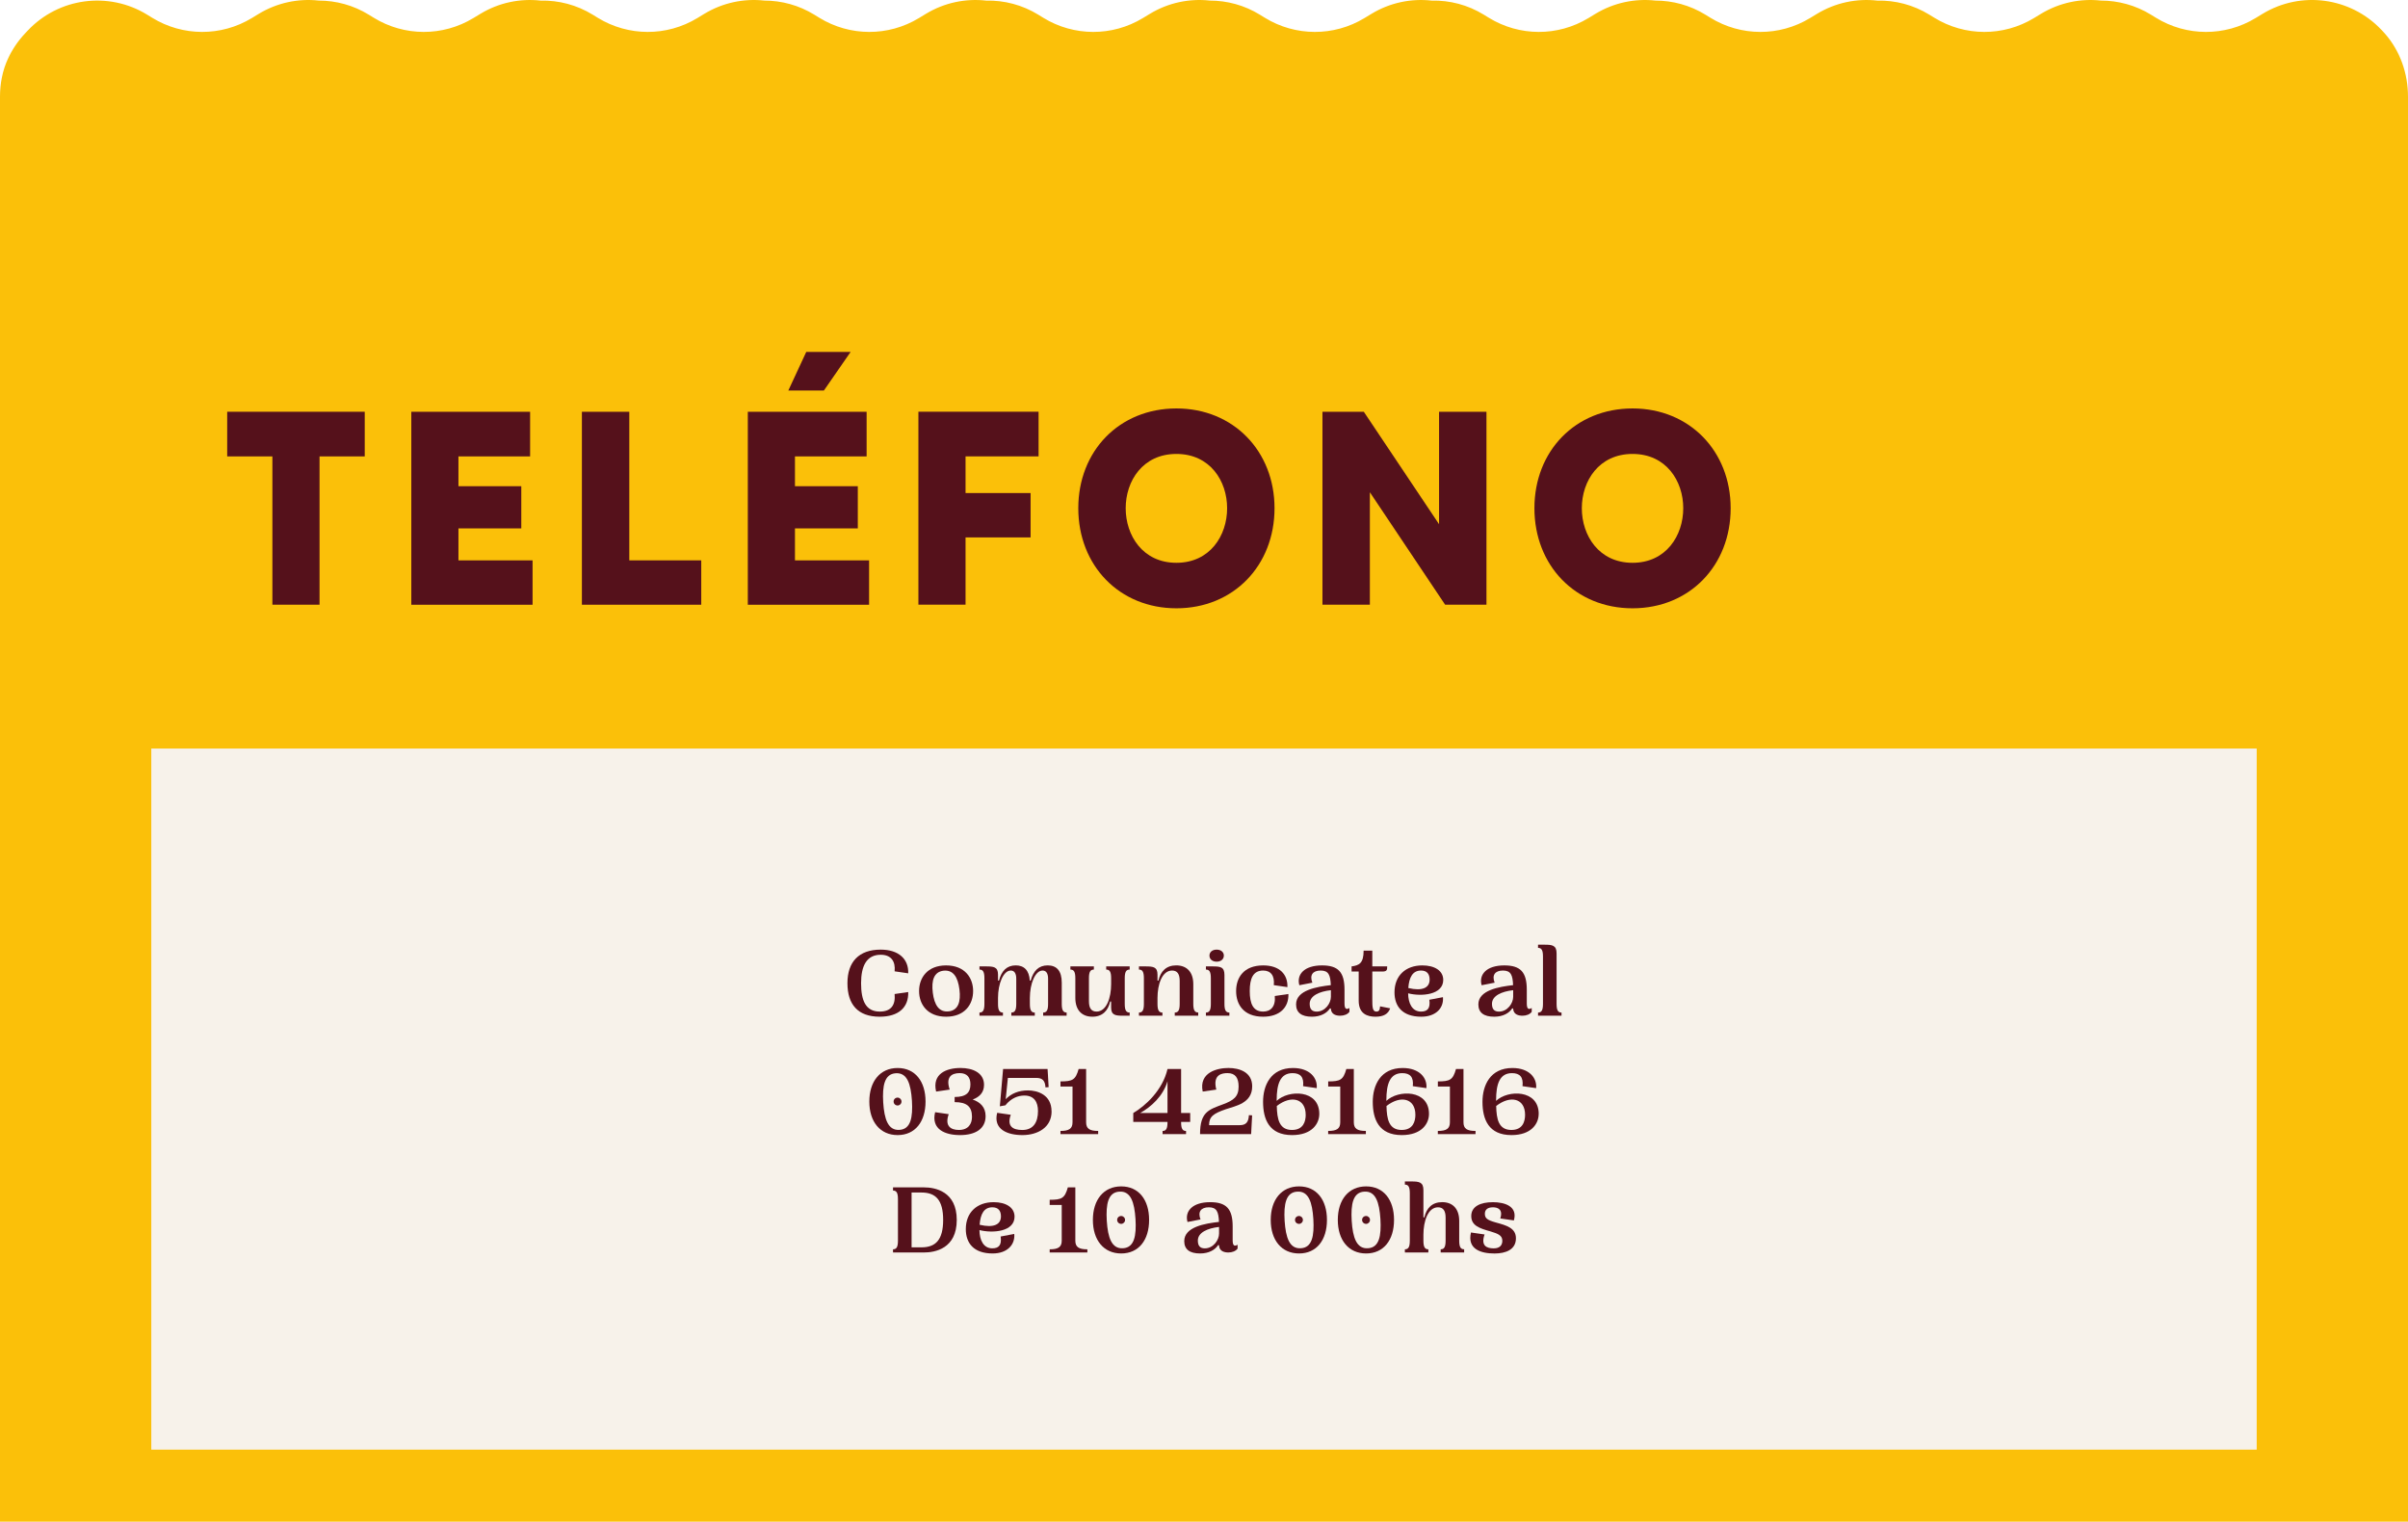
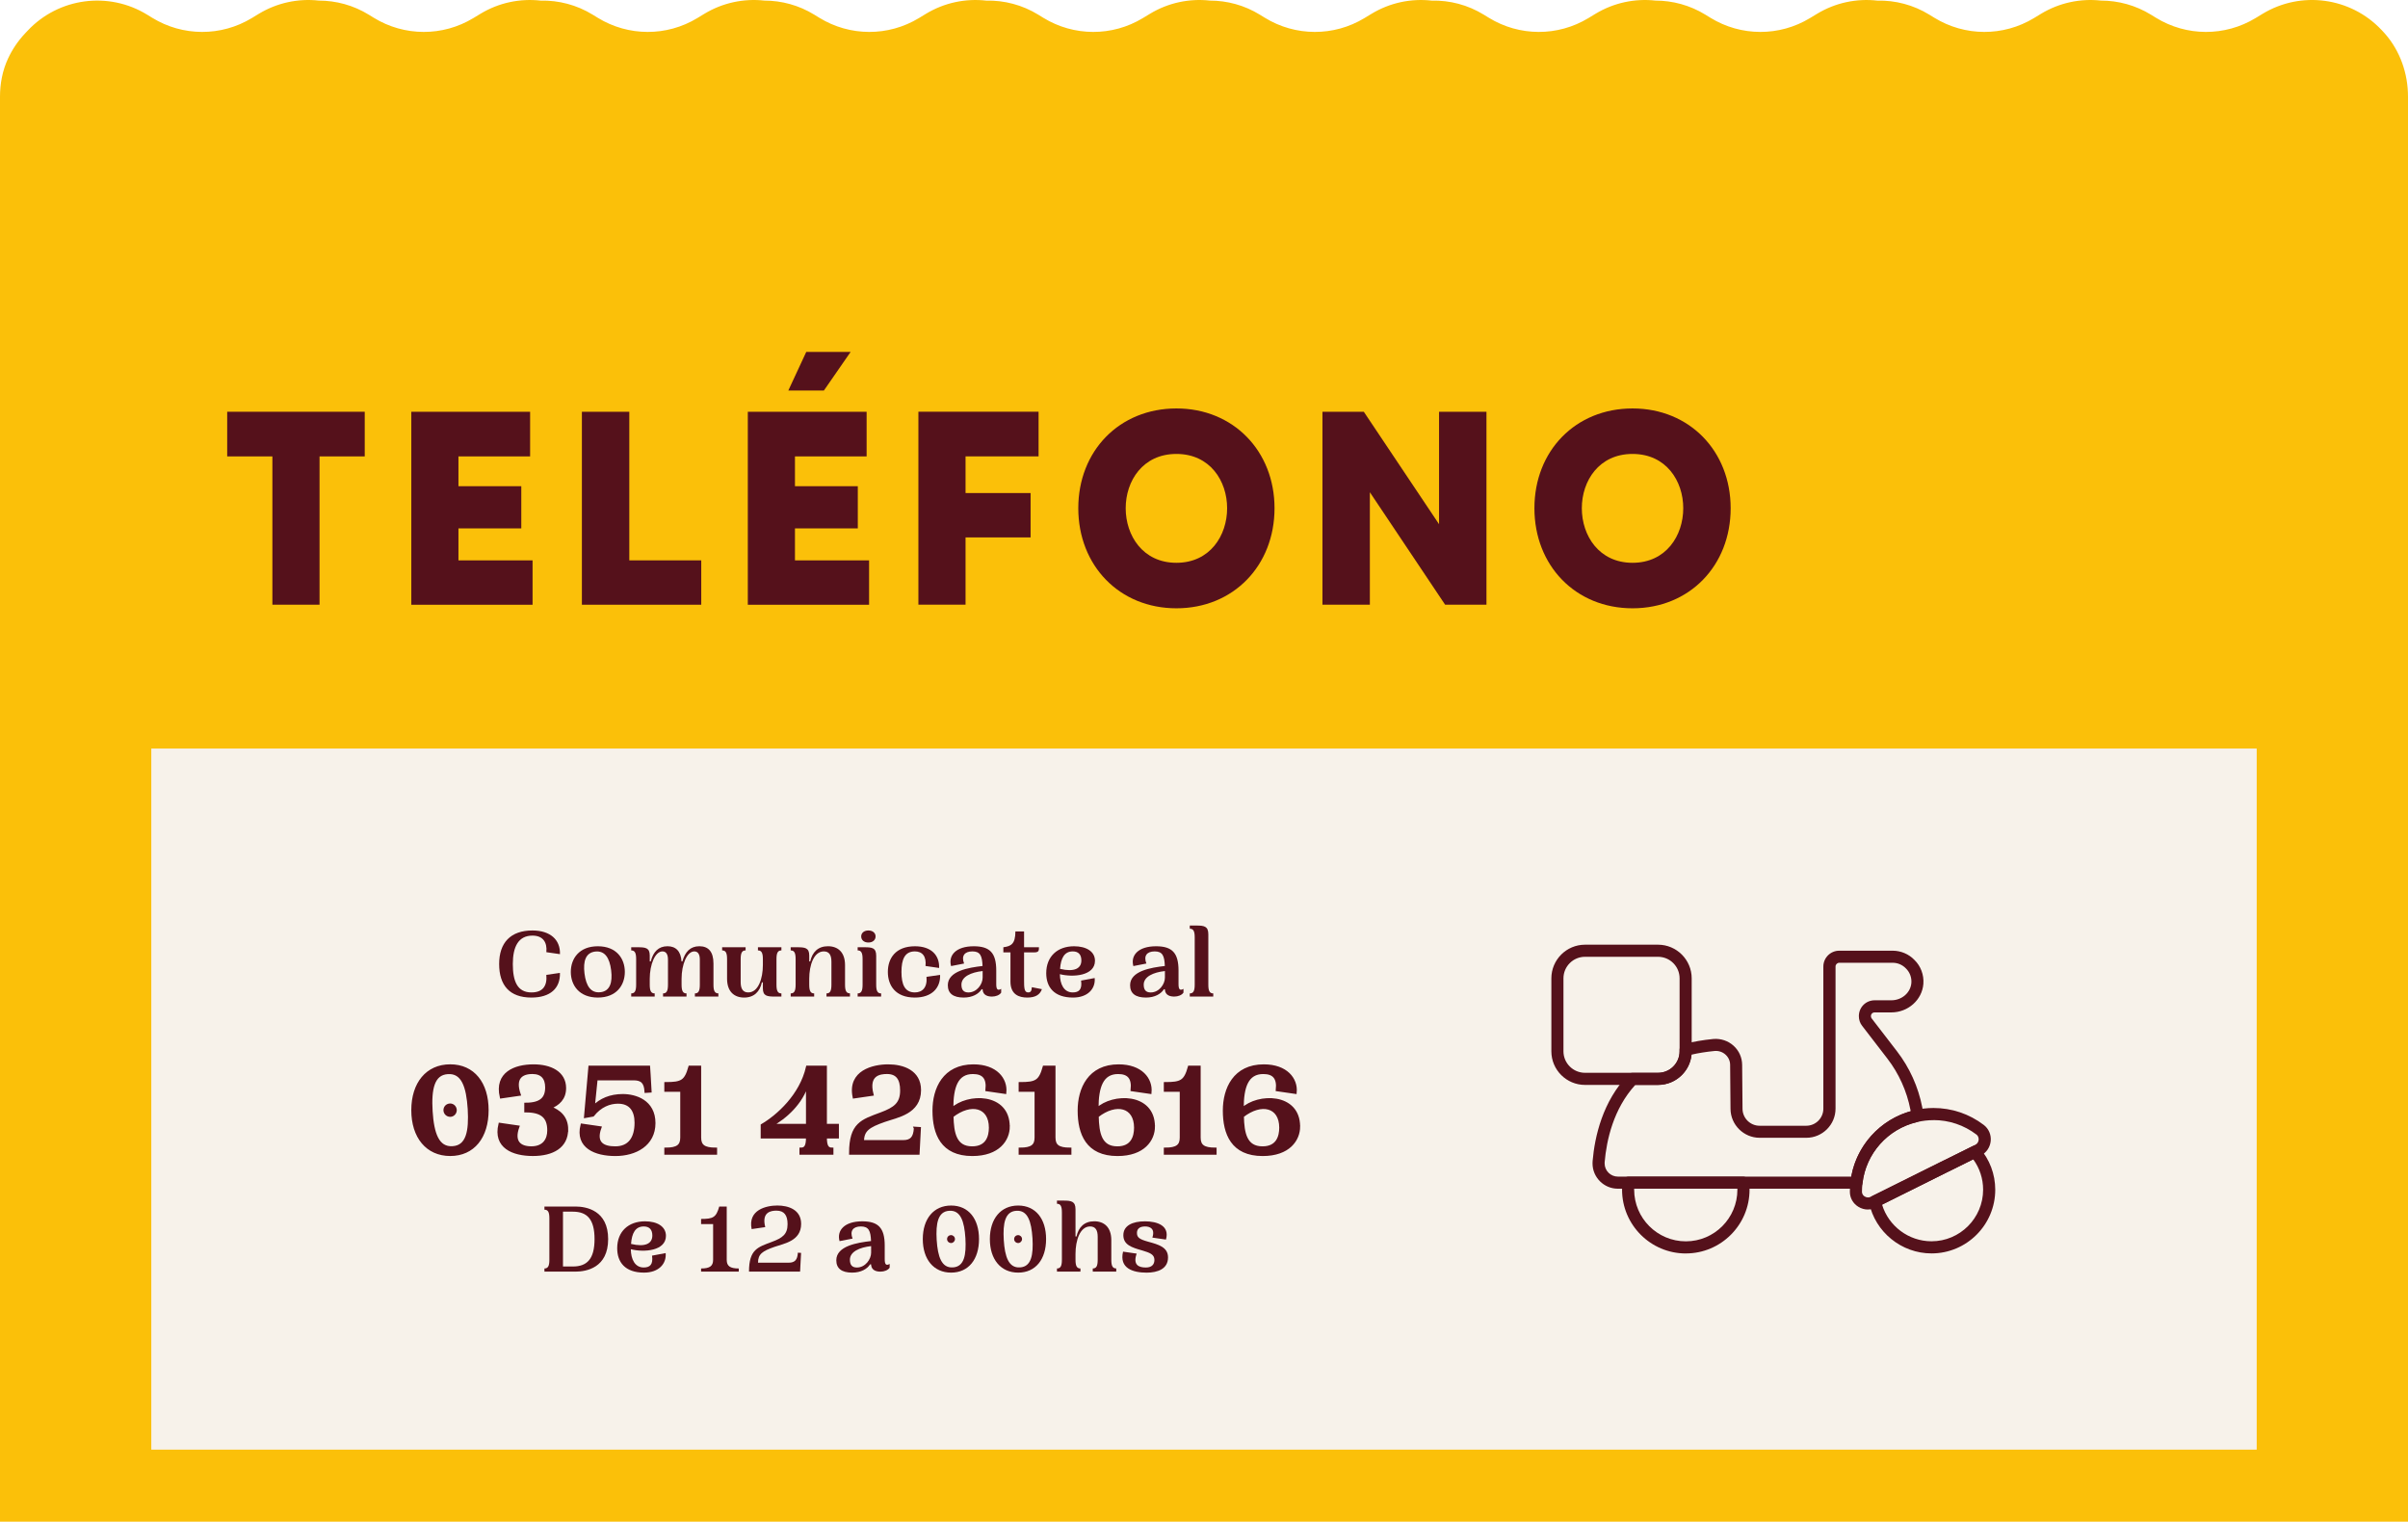
<svg xmlns="http://www.w3.org/2000/svg" id="Capa_2" data-name="Capa 2" viewBox="0 0 830 524.44">
  <defs>
    <style>
      .cls-1 {
+         stroke: #55111b;
+         stroke-miterlimit: 10;
+       }
+ 
+       .cls-1, .cls-2 {
+         fill: #55111b;
+       }
+ 
+       .cls-3 {
        fill: #fbc009;
      }

-       .cls-2 {
+       .cls-4 {
        fill: #f7f2ea;
-       }
- 
-       .cls-3 {
-         fill: #55111b;
      }
    </style>
  </defs>
  <g id="Capa_1-2" data-name="Capa 1">
    <g>
-       <path class="cls-1" d="M830,33.29c0-7.95-2.71-15.74-7.96-21.71-.27-.31-.55-.62-.84-.92l-.39-.41c-10.65-11.22-27.71-13.51-40.95-5.48l-2.4,1.46c-10.56,6.4-23.81,6.36-34.32-.1l-1.71-1.05c-5.35-3.29-11.33-4.88-17.27-4.88-7.02-.77-14.29,.7-20.68,4.57l-2.4,1.46c-10.56,6.4-23.8,6.36-34.32-.1l-1.71-1.05c-5.56-3.42-11.81-5.01-17.98-4.87-7.05-.79-14.36,.67-20.78,4.56l-2.41,1.46c-10.55,6.4-23.8,6.36-34.31-.1l-1.71-1.05c-5.35-3.29-11.34-4.88-17.28-4.88-7.01-.77-14.28,.7-20.67,4.57l-2.4,1.46c-10.56,6.4-23.81,6.36-34.32-.1l-1.71-1.05c-5.56-3.42-11.81-5.01-17.99-4.87-7.04-.79-14.36,.67-20.77,4.56l-2.41,1.46c-10.55,6.4-23.8,6.36-34.32-.1l-1.71-1.05c-5.34-3.29-11.33-4.88-17.27-4.88-7.01-.77-14.29,.7-20.67,4.57l-2.41,1.46c-10.55,6.4-23.8,6.36-34.32-.1l-1.7-1.05c-5.57-3.42-11.82-5.01-17.99-4.87-7.05-.79-14.36,.67-20.78,4.56l-2.4,1.46c-10.56,6.4-23.81,6.36-34.32-.1l-1.71-1.05c-5.35-3.29-11.33-4.88-17.27-4.88-7.02-.77-14.29,.7-20.68,4.57l-2.4,1.46c-10.55,6.4-23.8,6.36-34.32-.1l-1.71-1.05C198.77,1.66,192.52,.07,186.35,.21c-7.05-.79-14.36,.67-20.78,4.56l-2.41,1.46c-10.55,6.4-23.8,6.36-34.31-.1l-1.71-1.05C121.79,1.79,115.8,.2,109.87,.2c-7.02-.77-14.29,.7-20.68,4.57l-2.4,1.46c-10.56,6.4-23.81,6.36-34.32-.1l-1.71-1.05C37.45-3.11,20.2-.8,9.51,10.59l-.93,.99c-2.44,2.61-4.37,5.51-5.8,8.58C.86,24.27,0,28.79,0,33.32v491.12H830V33.29Z" />
-       <rect class="cls-2" x="52.15" y="257.99" width="725.7" height="241.63" />
+       <path class="cls-3" d="M830,33.29c0-7.95-2.71-15.74-7.96-21.71-.27-.31-.55-.62-.84-.92l-.39-.41c-10.65-11.22-27.71-13.51-40.95-5.48l-2.4,1.46c-10.56,6.4-23.81,6.36-34.32-.1l-1.71-1.05c-5.35-3.29-11.33-4.88-17.27-4.88-7.02-.77-14.29,.7-20.68,4.57l-2.4,1.46c-10.56,6.4-23.8,6.36-34.32-.1l-1.71-1.05c-5.56-3.42-11.81-5.01-17.98-4.87-7.05-.79-14.36,.67-20.78,4.56l-2.41,1.46c-10.55,6.4-23.8,6.36-34.31-.1l-1.71-1.05c-5.35-3.29-11.34-4.88-17.28-4.88-7.01-.77-14.28,.7-20.67,4.57l-2.4,1.46c-10.56,6.4-23.81,6.36-34.32-.1l-1.71-1.05c-5.56-3.42-11.81-5.01-17.99-4.87-7.04-.79-14.36,.67-20.77,4.56l-2.41,1.46c-10.55,6.4-23.8,6.36-34.32-.1l-1.71-1.05c-5.34-3.29-11.33-4.88-17.27-4.88-7.01-.77-14.29,.7-20.67,4.57l-2.41,1.46c-10.55,6.4-23.8,6.36-34.32-.1l-1.7-1.05c-5.57-3.42-11.82-5.01-17.99-4.87-7.05-.79-14.36,.67-20.78,4.56l-2.4,1.46c-10.56,6.4-23.81,6.36-34.32-.1l-1.71-1.05c-5.35-3.29-11.33-4.88-17.27-4.88-7.02-.77-14.29,.7-20.68,4.57l-2.4,1.46c-10.55,6.4-23.8,6.36-34.32-.1l-1.71-1.05C198.77,1.66,192.52,.07,186.35,.21c-7.05-.79-14.36,.67-20.78,4.56l-2.41,1.46c-10.55,6.4-23.8,6.36-34.31-.1l-1.71-1.05C121.79,1.79,115.8,.2,109.87,.2c-7.02-.77-14.29,.7-20.68,4.57l-2.4,1.46c-10.56,6.4-23.81,6.36-34.32-.1l-1.71-1.05C37.45-3.11,20.2-.8,9.51,10.59l-.93,.99c-2.44,2.61-4.37,5.51-5.8,8.58C.86,24.27,0,28.79,0,33.32v491.12H830V33.29Z" />
+       <rect class="cls-4" x="52.15" y="257.99" width="725.7" height="241.63" />
      <g>
-         <path class="cls-3" d="M125.72,157.3h-15.58v51.11h-16.25v-51.11h-15.58v-15.39h47.41v15.39Z" />
-         <path class="cls-3" d="M183.57,193.12v15.3h-41.8v-66.5h40.95v15.39h-24.7v10.26h21.66v14.54h-21.66v11.02h25.56Z" />
-         <path class="cls-3" d="M241.71,193.12v15.3h-41.14v-66.5h16.34v51.21h24.8Z" />
-         <path class="cls-3" d="M299.56,193.12v15.3h-41.8v-66.5h40.95v15.39h-24.7v10.26h21.66v14.54h-21.66v11.02h25.56Zm-6.37-71.82l-9.21,13.3h-12.26l6.18-13.3h15.29Z" />
-         <path class="cls-3" d="M332.81,157.3v12.63h22.42v15.29h-22.42v23.18h-16.25v-66.5h41.42v15.39h-25.17Z" />
-         <path class="cls-3" d="M439.31,175.16c0,19.76-14.16,34.49-33.82,34.49s-33.82-14.73-33.82-34.49,14.16-34.39,33.82-34.39,33.82,14.73,33.82,34.39Zm-16.34,0c0-9.4-5.89-18.71-17.48-18.71s-17.48,9.31-17.48,18.71,5.89,18.81,17.48,18.81,17.48-9.4,17.48-18.81Z" />
-         <path class="cls-3" d="M512.36,141.91v66.5h-14.25l-25.94-38.76v38.76h-16.34v-66.5h14.25l25.94,38.76v-38.76h16.34Z" />
-         <path class="cls-3" d="M596.53,175.16c0,19.76-14.16,34.49-33.82,34.49s-33.82-14.73-33.82-34.49,14.16-34.39,33.82-34.39,33.82,14.73,33.82,34.39Zm-16.34,0c0-9.4-5.89-18.71-17.48-18.71s-17.48,9.31-17.48,18.71,5.89,18.81,17.48,18.81,17.48-9.4,17.48-18.81Z" />
+         <path class="cls-2" d="M125.72,157.3h-15.58v51.11h-16.25v-51.11h-15.58v-15.39h47.41v15.39Z" />
+         <path class="cls-2" d="M183.57,193.12v15.3h-41.8v-66.5h40.95v15.39h-24.7v10.26h21.66v14.54h-21.66v11.02h25.56Z" />
+         <path class="cls-2" d="M241.71,193.12v15.3h-41.14v-66.5h16.34v51.21h24.8Z" />
+         <path class="cls-2" d="M299.56,193.12v15.3h-41.8v-66.5h40.95v15.39h-24.7v10.26h21.66v14.54h-21.66v11.02h25.56Zm-6.37-71.82l-9.21,13.3h-12.26l6.18-13.3h15.29Z" />
+         <path class="cls-2" d="M332.81,157.3v12.63h22.42v15.29h-22.42v23.18h-16.25v-66.5h41.42v15.39h-25.17Z" />
+         <path class="cls-2" d="M439.31,175.16c0,19.76-14.16,34.49-33.82,34.49s-33.82-14.73-33.82-34.49,14.16-34.39,33.82-34.39,33.82,14.73,33.82,34.39Zm-16.34,0c0-9.4-5.89-18.71-17.48-18.71s-17.48,9.31-17.48,18.71,5.89,18.81,17.48,18.81,17.48-9.4,17.48-18.81Z" />
+         <path class="cls-2" d="M512.36,141.91v66.5h-14.25l-25.94-38.76v38.76h-16.34v-66.5h14.25l25.94,38.76v-38.76h16.34Z" />
+         <path class="cls-2" d="M596.53,175.16c0,19.76-14.16,34.49-33.82,34.49s-33.82-14.73-33.82-34.49,14.16-34.39,33.82-34.39,33.82,14.73,33.82,34.39Zm-16.34,0c0-9.4-5.89-18.71-17.48-18.71s-17.48,9.31-17.48,18.71,5.89,18.81,17.48,18.81,17.48-9.4,17.48-18.81Z" />
      </g>
      <g>
-         <path class="cls-3" d="M303.56,327.29c6.15,0,9.66,3.2,9.49,8.16l-4.69-.68c.34-3.4-1.16-5.71-4.79-5.71-4.86,0-6.77,3.84-6.77,9.79s1.56,9.79,6.43,9.79c3.98,0,5.47-2.31,5.13-6.05l4.69-.68c.17,5.3-3.33,8.5-9.83,8.5-7.55,0-11.12-4.25-11.12-11.56s3.91-11.56,11.46-11.56Z" />
-         <path class="cls-3" d="M326.11,332.73c6.42,0,9.31,4.25,9.31,8.84s-2.89,8.84-9.31,8.84-9.32-4.25-9.32-8.84,2.89-8.84,9.32-8.84Zm.95,15.84c3.2-.41,4.18-3.26,3.64-7.58-.54-4.28-2.18-6.83-5.54-6.43-3.2,.41-4.18,3.26-3.64,7.58,.54,4.28,2.18,6.83,5.54,6.42Z" />
-         <path class="cls-3" d="M367.65,348.98v1.09h-8.09v-1.09c1.22,0,1.7-.82,1.7-2.99v-8.67c0-1.87-.68-2.82-1.9-2.82-2.55,0-4.38,4.52-4.38,9.45v2.04c0,2.18,.48,2.99,1.7,2.99v1.09h-8.09v-1.09c1.22,0,1.7-.82,1.7-2.99v-8.67c0-1.87-.68-2.82-1.9-2.82-2.55,0-4.39,4.52-4.39,9.45v2.04c0,2.18,.48,2.99,1.7,2.99v1.09h-8.09v-1.09c1.22,0,1.7-.82,1.7-2.99v-8.84c0-2.18-.48-2.99-1.7-2.99v-1.09h2.24c2.65,0,4.15,.17,4.15,2.82v2.07h.34c.85-3.33,2.69-5.24,5.78-5.24,2.82,0,4.62,1.67,4.83,5.24h.31c.92-3.33,2.75-5.24,5.85-5.24s4.86,1.87,4.86,5.95v7.31c0,2.18,.48,2.99,1.7,2.99Z" />
-         <path class="cls-3" d="M387.68,337.15v8.84c0,2.18,.48,2.99,1.7,2.99v1.09h-2.24c-2.65,0-4.15-.17-4.15-2.82v-2.07h-.34c-.71,3.2-2.69,5.23-6.12,5.23s-5.88-2.07-5.88-6.49v-6.77c0-2.18-.48-2.99-1.7-2.99v-1.09h8.09v1.09c-1.22,0-1.7,.82-1.7,2.99v7.92c0,2.28,.75,3.57,2.62,3.57,3.47,0,5.03-4.79,5.03-9.45v-2.04c0-2.18-.48-2.99-1.7-2.99v-1.09h8.09v1.09c-1.22,0-1.7,.82-1.7,2.99Z" />
-         <path class="cls-3" d="M413.01,348.98v1.09h-8.09v-1.09c1.22,0,1.7-.82,1.7-2.99v-7.92c0-2.28-.75-3.57-2.62-3.57-3.47,0-5.03,4.79-5.03,9.45v2.04c0,2.18,.48,2.99,1.7,2.99v1.09h-8.09v-1.09c1.22,0,1.7-.82,1.7-2.99v-8.84c0-2.18-.48-2.99-1.7-2.99v-1.09h2.24c2.65,0,4.15,.17,4.15,2.82v2.07h.34c.71-3.2,2.69-5.24,6.12-5.24s5.88,2.07,5.88,6.49v6.76c0,2.18,.48,2.99,1.7,2.99Z" />
-         <path class="cls-3" d="M422.05,345.99c0,2.18,.48,2.99,1.7,2.99v1.09h-8.09v-1.09c1.22,0,1.7-.82,1.7-2.99v-8.84c0-2.18-.48-2.99-1.7-2.99v-1.09h2.24c2.75,0,4.15,.17,4.15,2.96v9.96Zm-5.17-16.66c0-1.12,.92-2.04,2.48-2.04s2.48,.92,2.48,2.04c0,1.22-.95,2.11-2.48,2.11s-2.48-.88-2.48-2.11Z" />
-         <path class="cls-3" d="M435.42,332.73c5.71,0,8.5,3.2,8.33,7.48l-4.69-.68c.34-3.33-1.09-5.03-3.67-5.03-3.47,0-4.62,2.72-4.62,7.07s1.16,7.07,4.62,7.07c2.58,0,4.35-1.7,4.01-5.37l4.69-.68c.17,4.62-2.99,7.82-8.7,7.82-6.77,0-9.32-4.25-9.32-8.84s2.58-8.84,9.35-8.84Z" />
-         <path class="cls-3" d="M465.13,347.42v1.29c-.58,.88-1.87,1.36-3.16,1.36s-3.03-.34-3.23-2.28v-.24h-.34c-1.02,1.6-3.16,2.86-6.19,2.86-3.57,0-5.47-1.39-5.47-4.25,0-4.93,7.21-6.08,11.97-6.63-.14-3.5-.78-5.03-3.5-5.03s-3.88,1.56-2.86,4.18l-4.49,.88c-1.02-3.74,1.73-6.83,7.82-6.83,5.54,0,7.75,2.28,7.75,8.36v4.76c0,1.9,.61,2.21,1.7,1.56Zm-6.39-4.28v-1.87c-4.01,.44-7.31,1.94-7.31,4.69,0,1.8,.75,2.69,2.41,2.69,2.92,0,4.9-2.86,4.9-5.1v-.41Z" />
-         <path class="cls-3" d="M479.17,347.52c-.68,1.94-2.28,2.89-5.07,2.89s-5.78-.99-5.78-5.51v-10.06h-2.45v-1.77c2.62-.34,4.15-1.09,4.15-5.44h2.99v5.44h5.13c0,1.09,0,1.77-1.63,1.77h-3.5v9.45c0,2.69,.03,4.35,1.39,4.35,.85,0,1.22-.44,1.29-1.8l3.47,.68Z" />
-         <path class="cls-3" d="M497.36,343.68c.34,3.64-2.35,6.73-7.45,6.73-6.6,0-9.25-3.64-9.25-8.4,0-5.78,3.88-9.28,9.59-9.28,4.22,0,7.21,1.8,7.21,5,0,5.2-7.55,5.78-12.1,4.62,.03,3.43,1.39,6.29,4.42,6.29,2.11,0,3.33-.95,2.89-4.08l4.69-.88Zm-11.93-3.16c4.83,1.16,7.34-.07,7.34-2.89,0-2.01-.99-3.13-2.96-3.13-2.89,0-4.11,2.31-4.39,6.02Z" />
-         <path class="cls-3" d="M527.96,347.42v1.29c-.58,.88-1.87,1.36-3.16,1.36s-3.03-.34-3.23-2.28v-.24h-.34c-1.02,1.6-3.16,2.86-6.19,2.86-3.57,0-5.47-1.39-5.47-4.25,0-4.93,7.21-6.08,11.97-6.63-.14-3.5-.78-5.03-3.5-5.03s-3.88,1.56-2.86,4.18l-4.49,.88c-1.02-3.74,1.73-6.83,7.82-6.83,5.54,0,7.75,2.28,7.75,8.36v4.76c0,1.9,.61,2.21,1.7,1.56Zm-6.39-4.28v-1.87c-4.01,.44-7.31,1.94-7.31,4.69,0,1.8,.75,2.69,2.41,2.69,2.92,0,4.9-2.86,4.9-5.1v-.41Z" />
-         <path class="cls-3" d="M536.53,345.99c0,2.18,.48,2.99,1.7,2.99v1.09h-8.09v-1.09c1.22,0,1.7-.82,1.7-2.99v-16.32c0-2.18-.48-2.99-1.7-2.99v-1.09h2.24c2.65,0,4.15,.2,4.15,2.99v17.41Z" />
-         <path class="cls-3" d="M309.4,368.09c6.02,0,9.62,4.59,9.62,11.56s-3.6,11.56-9.62,11.56-9.76-4.59-9.76-11.56,3.74-11.56,9.76-11.56Zm.65,21.32c3.88-.24,4.62-4.28,4.28-10.06-.38-5.78-1.63-9.72-5.58-9.45-3.88,.24-4.66,4.28-4.32,10.06,.37,5.78,1.67,9.72,5.61,9.45Zm-.65-11.12c.71,0,1.33,.61,1.33,1.36s-.61,1.36-1.33,1.36c-.78,0-1.39-.61-1.39-1.36s.58-1.36,1.39-1.36Z" />
-         <path class="cls-3" d="M339.72,384.68c0,4.45-3.64,6.53-8.8,6.53s-10.03-1.97-8.6-7.89l4.69,.68c-1.43,3.98,.58,5.44,3.5,5.44,3.23,0,4.52-2.07,4.52-4.52,0-3.5-1.77-5.07-5.98-5.07v-1.77c4.01,0,5.44-1.56,5.44-4.35,0-2.48-1.22-3.88-3.71-3.88-2.92,0-4.86,1.46-3.43,5.68l-4.69,.68c-1.43-6.15,3.57-8.13,8.43-8.13,4.32,0,8.09,1.73,8.09,5.81,0,2.69-1.63,4.22-3.91,5.07,2.55,.88,4.45,2.58,4.45,5.71Z" />
-         <path class="cls-3" d="M362.47,383.02c0,5.64-4.89,8.19-10.06,8.19s-10.13-1.97-8.7-7.68l4.69,.68c-1.43,3.98,.71,5.24,3.98,5.24,3.71,0,5.4-2.55,5.4-6.53,0-3.13-1.36-5.34-4.69-5.34-2.21,0-4.59,.92-6.56,3.37l-1.9,.34,1.12-12.85h15.33l.13,2.04,.24,4.21-1.09,.07c-.14-2.31-1.02-3.26-3.2-3.26h-9.76l-.75,7.34c1.9-1.94,4.45-3.03,7.68-3.03s8.12,1.46,8.12,7.21Z" />
-         <path class="cls-3" d="M365.53,389.78c2.99,0,4.15-.82,4.15-2.99v-12.31h-4.15v-1.77c4.15,0,5.2-.51,6.26-4.28h2.58v18.36c0,2.18,1.16,2.99,4.15,2.99v1.09h-12.99v-1.09Z" />
-         <path class="cls-3" d="M407.11,386.66v.14c0,2.18,.48,2.99,1.7,2.99v1.09h-8.09v-1.09c1.22,0,1.7-.82,1.7-2.99v-.14h-11.8v-3.06c4.11-2.41,10.1-7.79,11.8-15.16h4.69v15.16h3.13v3.06h-3.13Zm-4.69-3.06v-10.95c-1.5,5.13-5.71,8.91-9.45,10.95h9.45Z" />
-         <path class="cls-3" d="M430.5,384.34l1.09,.07-.24,4.49-.1,1.97h-17.61c0-7.68,3.03-8.43,7.92-10.27,3.67-1.36,5.37-2.65,5.37-6.09,0-3.06-1.16-4.66-3.81-4.66-1.77,0-5.23,.37-3.88,5.68l-4.69,.68c-1.36-6.63,5.03-8.13,8.87-8.13s8.19,1.46,8.19,6.32c0,5.92-5.85,6.77-9.15,7.92-4.18,1.46-5.71,2.48-5.71,5.47h10.57c2.14,0,3.03-1.02,3.16-3.47Z" />
-         <path class="cls-3" d="M454.74,383.9c0,3.43-2.58,7.31-9.38,7.31-7.92,0-10-5.47-10-11.46,0-5.64,2.62-11.66,10.3-11.66,5.85,0,8.53,3.47,8.19,6.94l-4.69-.68c.34-3.16-.95-4.49-3.64-4.49-4.25,0-5.47,3.74-5.47,9.31v.24c4.08-3.88,14.69-3.94,14.69,4.49Zm-4.69,.31c0-5.64-5.03-6.87-9.96-3.03,.1,4.52,.82,8.26,5.24,8.26,3.91,0,4.73-2.92,4.73-5.24Z" />
-         <path class="cls-3" d="M457.81,389.78c2.99,0,4.15-.82,4.15-2.99v-12.31h-4.15v-1.77c4.15,0,5.2-.51,6.25-4.28h2.58v18.36c0,2.18,1.16,2.99,4.15,2.99v1.09h-12.99v-1.09Z" />
-         <path class="cls-3" d="M492.55,383.9c0,3.43-2.58,7.31-9.38,7.31-7.92,0-10-5.47-10-11.46,0-5.64,2.62-11.66,10.3-11.66,5.85,0,8.53,3.47,8.19,6.94l-4.69-.68c.34-3.16-.95-4.49-3.64-4.49-4.25,0-5.47,3.74-5.47,9.31v.24c4.08-3.88,14.69-3.94,14.69,4.49Zm-4.69,.31c0-5.64-5.03-6.87-9.96-3.03,.1,4.52,.82,8.26,5.23,8.26,3.91,0,4.73-2.92,4.73-5.24Z" />
-         <path class="cls-3" d="M495.61,389.78c2.99,0,4.15-.82,4.15-2.99v-12.31h-4.15v-1.77c4.15,0,5.2-.51,6.25-4.28h2.58v18.36c0,2.18,1.16,2.99,4.15,2.99v1.09h-12.99v-1.09Z" />
-         <path class="cls-3" d="M530.36,383.9c0,3.43-2.58,7.31-9.38,7.31-7.92,0-9.99-5.47-9.99-11.46,0-5.64,2.62-11.66,10.3-11.66,5.85,0,8.53,3.47,8.19,6.94l-4.69-.68c.34-3.16-.95-4.49-3.64-4.49-4.25,0-5.47,3.74-5.47,9.31v.24c4.08-3.88,14.69-3.94,14.69,4.49Zm-4.69,.31c0-5.64-5.03-6.87-9.96-3.03,.1,4.52,.82,8.26,5.24,8.26,3.91,0,4.72-2.92,4.72-5.24Z" />
-         <path class="cls-3" d="M329.78,420.45c0,9.89-7.48,11.22-11.29,11.22h-10.68v-1.09c1.22,0,1.7-.82,1.7-2.99v-14.28c0-2.18-.48-2.99-1.7-2.99v-1.09h10.68c3.81,0,11.29,1.36,11.29,11.22Zm-4.69,0c0-6.87-2.58-9.45-7.48-9.45h-3.4v18.9h3.4c4.9,0,7.48-2.58,7.48-9.45Z" />
-         <path class="cls-3" d="M349.6,425.28c.34,3.64-2.35,6.73-7.45,6.73-6.6,0-9.25-3.64-9.25-8.4,0-5.78,3.88-9.28,9.59-9.28,4.22,0,7.21,1.8,7.21,5,0,5.2-7.55,5.78-12.1,4.62,.03,3.43,1.39,6.29,4.42,6.29,2.11,0,3.33-.95,2.89-4.08l4.69-.88Zm-11.93-3.16c4.83,1.16,7.34-.07,7.34-2.89,0-2.01-.99-3.13-2.96-3.13-2.89,0-4.11,2.31-4.39,6.02Z" />
-         <path class="cls-3" d="M361.81,430.58c2.99,0,4.15-.82,4.15-2.99v-12.31h-4.15v-1.77c4.15,0,5.2-.51,6.26-4.28h2.58v18.36c0,2.18,1.16,2.99,4.15,2.99v1.09h-12.99v-1.09Z" />
-         <path class="cls-3" d="M386.46,408.89c6.02,0,9.62,4.59,9.62,11.56s-3.6,11.56-9.62,11.56-9.76-4.59-9.76-11.56,3.74-11.56,9.76-11.56Zm.65,21.32c3.88-.24,4.62-4.28,4.28-10.06-.37-5.78-1.63-9.72-5.58-9.45-3.88,.24-4.66,4.28-4.32,10.06,.37,5.78,1.67,9.72,5.61,9.45Zm-.65-11.12c.71,0,1.33,.61,1.33,1.36s-.61,1.36-1.33,1.36c-.78,0-1.39-.61-1.39-1.36s.58-1.36,1.39-1.36Z" />
-         <path class="cls-3" d="M426.58,429.02v1.29c-.58,.88-1.87,1.36-3.16,1.36s-3.03-.34-3.23-2.28v-.24h-.34c-1.02,1.6-3.16,2.86-6.19,2.86-3.57,0-5.47-1.39-5.47-4.25,0-4.93,7.21-6.09,11.97-6.63-.14-3.5-.78-5.03-3.5-5.03s-3.88,1.56-2.86,4.18l-4.49,.88c-1.02-3.74,1.73-6.83,7.82-6.83,5.54,0,7.75,2.28,7.75,8.36v4.76c0,1.9,.61,2.21,1.7,1.56Zm-6.39-4.28v-1.87c-4.01,.44-7.31,1.94-7.31,4.69,0,1.8,.75,2.69,2.41,2.69,2.92,0,4.9-2.86,4.9-5.1v-.41Z" />
-         <path class="cls-3" d="M447.76,408.89c6.02,0,9.62,4.59,9.62,11.56s-3.6,11.56-9.62,11.56-9.76-4.59-9.76-11.56,3.74-11.56,9.76-11.56Zm.65,21.32c3.88-.24,4.62-4.28,4.28-10.06-.37-5.78-1.63-9.72-5.58-9.45-3.88,.24-4.66,4.28-4.32,10.06,.38,5.78,1.67,9.72,5.61,9.45Zm-.65-11.12c.71,0,1.33,.61,1.33,1.36s-.61,1.36-1.33,1.36c-.78,0-1.39-.61-1.39-1.36s.58-1.36,1.39-1.36Z" />
-         <path class="cls-3" d="M470.88,408.89c6.02,0,9.62,4.59,9.62,11.56s-3.6,11.56-9.62,11.56-9.76-4.59-9.76-11.56,3.74-11.56,9.76-11.56Zm.65,21.32c3.88-.24,4.62-4.28,4.28-10.06-.38-5.78-1.63-9.72-5.58-9.45-3.88,.24-4.66,4.28-4.32,10.06,.37,5.78,1.67,9.72,5.61,9.45Zm-.65-11.12c.71,0,1.33,.61,1.33,1.36s-.61,1.36-1.33,1.36c-.78,0-1.39-.61-1.39-1.36s.58-1.36,1.39-1.36Z" />
-         <path class="cls-3" d="M504.67,430.58v1.09h-8.09v-1.09c1.22,0,1.7-.82,1.7-2.99v-7.92c0-2.28-.75-3.57-2.62-3.57-3.47,0-5.03,4.79-5.03,9.45v2.04c0,2.18,.48,2.99,1.7,2.99v1.09h-8.09v-1.09c1.22,0,1.7-.82,1.7-2.99v-16.32c0-2.18-.48-2.99-1.7-2.99v-1.09h2.24c2.65,0,4.15,.2,4.15,2.99v9.38h.34c.71-3.2,2.69-5.24,6.12-5.24s5.88,2.07,5.88,6.49v6.77c0,2.18,.48,2.99,1.7,2.99Z" />
-         <path class="cls-3" d="M514.5,414.33c4.32,0,8.67,1.5,7.31,6.29l-4.69-.68c1.02-3.09-.82-3.84-2.52-3.84-2.07,0-2.79,1.02-2.79,2.21,0,1.56,.78,2.18,3.81,3.03,3.6,.99,6.9,1.87,6.9,5.44,0,3.91-3.5,5.24-7.38,5.24-4.72,0-9.48-1.5-8.12-7.24l4.69,.68c-1.36,3.88,.68,4.79,3.16,4.79,2.11,0,2.96-1.12,2.96-2.62,0-1.94-1.67-2.48-4.11-3.23-3.74-1.05-6.6-1.97-6.6-5.3s3.23-4.76,7.38-4.76Z" />
+         <g>
+           <path class="cls-2" d="M183.52,320.69c6.15,0,9.66,3.2,9.49,8.16l-4.69-.68c.34-3.4-1.16-5.71-4.79-5.71-4.86,0-6.77,3.84-6.77,9.79s1.56,9.79,6.42,9.79c3.98,0,5.47-2.31,5.13-6.05l4.69-.68c.17,5.3-3.33,8.5-9.83,8.5-7.55,0-11.12-4.25-11.12-11.56s3.91-11.56,11.46-11.56Z" />
+           <path class="cls-2" d="M206.06,326.13c6.43,0,9.31,4.25,9.31,8.84s-2.89,8.84-9.31,8.84-9.31-4.25-9.31-8.84,2.89-8.84,9.31-8.84Zm.95,15.84c3.2-.41,4.18-3.26,3.64-7.58-.54-4.28-2.18-6.83-5.54-6.43-3.2,.41-4.18,3.26-3.64,7.58,.54,4.28,2.18,6.83,5.54,6.42Z" />
+           <path class="cls-2" d="M247.61,342.38v1.09h-8.09v-1.09c1.22,0,1.7-.82,1.7-2.99v-8.67c0-1.87-.68-2.82-1.9-2.82-2.55,0-4.39,4.52-4.39,9.45v2.04c0,2.18,.48,2.99,1.7,2.99v1.09h-8.09v-1.09c1.22,0,1.7-.82,1.7-2.99v-8.67c0-1.87-.68-2.82-1.9-2.82-2.55,0-4.38,4.52-4.38,9.45v2.04c0,2.18,.48,2.99,1.7,2.99v1.09h-8.09v-1.09c1.22,0,1.7-.82,1.7-2.99v-8.84c0-2.18-.48-2.99-1.7-2.99v-1.09h2.24c2.65,0,4.15,.17,4.15,2.82v2.07h.34c.85-3.33,2.69-5.24,5.78-5.24,2.82,0,4.62,1.67,4.83,5.24h.3c.92-3.33,2.75-5.24,5.85-5.24s4.86,1.87,4.86,5.95v7.31c0,2.18,.48,2.99,1.7,2.99Z" />
+           <path class="cls-2" d="M267.64,330.55v8.84c0,2.18,.48,2.99,1.7,2.99v1.09h-2.24c-2.65,0-4.15-.17-4.15-2.82v-2.07h-.34c-.71,3.2-2.69,5.23-6.12,5.23s-5.88-2.07-5.88-6.49v-6.77c0-2.18-.48-2.99-1.7-2.99v-1.09h8.09v1.09c-1.22,0-1.7,.82-1.7,2.99v7.92c0,2.28,.75,3.57,2.62,3.57,3.47,0,5.03-4.79,5.03-9.45v-2.04c0-2.18-.48-2.99-1.7-2.99v-1.09h8.09v1.09c-1.22,0-1.7,.82-1.7,2.99Z" />
+           <path class="cls-2" d="M292.97,342.38v1.09h-8.09v-1.09c1.22,0,1.7-.82,1.7-2.99v-7.92c0-2.28-.75-3.57-2.62-3.57-3.47,0-5.03,4.79-5.03,9.45v2.04c0,2.18,.48,2.99,1.7,2.99v1.09h-8.09v-1.09c1.22,0,1.7-.82,1.7-2.99v-8.84c0-2.18-.47-2.99-1.7-2.99v-1.09h2.24c2.65,0,4.15,.17,4.15,2.82v2.07h.34c.71-3.2,2.69-5.24,6.12-5.24s5.88,2.07,5.88,6.49v6.76c0,2.18,.48,2.99,1.7,2.99Z" />
+           <path class="cls-2" d="M302.01,339.39c0,2.18,.48,2.99,1.7,2.99v1.09h-8.09v-1.09c1.22,0,1.7-.82,1.7-2.99v-8.84c0-2.18-.47-2.99-1.7-2.99v-1.09h2.24c2.75,0,4.15,.17,4.15,2.96v9.96Zm-5.17-16.66c0-1.12,.92-2.04,2.48-2.04s2.48,.92,2.48,2.04c0,1.22-.95,2.11-2.48,2.11s-2.48-.88-2.48-2.11Z" />
+           <path class="cls-2" d="M315.37,326.13c5.71,0,8.5,3.2,8.33,7.48l-4.69-.68c.34-3.33-1.09-5.03-3.67-5.03-3.47,0-4.62,2.72-4.62,7.07s1.16,7.07,4.62,7.07c2.58,0,4.35-1.7,4.01-5.37l4.69-.68c.17,4.62-2.99,7.82-8.7,7.82-6.77,0-9.31-4.25-9.31-8.84s2.58-8.84,9.35-8.84Z" />
+           <path class="cls-2" d="M345.09,340.82v1.29c-.58,.88-1.87,1.36-3.16,1.36s-3.03-.34-3.23-2.28v-.24h-.34c-1.02,1.6-3.16,2.86-6.19,2.86-3.57,0-5.47-1.39-5.47-4.25,0-4.93,7.21-6.08,11.97-6.63-.14-3.5-.78-5.03-3.5-5.03s-3.88,1.56-2.86,4.18l-4.49,.88c-1.02-3.74,1.73-6.83,7.82-6.83,5.54,0,7.75,2.28,7.75,8.36v4.76c0,1.9,.61,2.21,1.7,1.56Zm-6.39-4.28v-1.87c-4.01,.44-7.31,1.94-7.31,4.69,0,1.8,.75,2.69,2.41,2.69,2.92,0,4.9-2.86,4.9-5.1v-.41Z" />
+           <path class="cls-2" d="M359.13,340.92c-.68,1.94-2.28,2.89-5.06,2.89s-5.78-.99-5.78-5.51v-10.06h-2.45v-1.77c2.62-.34,4.15-1.09,4.15-5.44h2.99v5.44h5.13c0,1.09,0,1.77-1.63,1.77h-3.5v9.45c0,2.69,.03,4.35,1.39,4.35,.85,0,1.22-.44,1.29-1.8l3.47,.68Z" />
+           <path class="cls-2" d="M377.32,337.08c.34,3.64-2.35,6.73-7.45,6.73-6.59,0-9.25-3.64-9.25-8.4,0-5.78,3.88-9.28,9.59-9.28,4.22,0,7.21,1.8,7.21,5,0,5.2-7.55,5.78-12.1,4.62,.03,3.43,1.39,6.29,4.42,6.29,2.11,0,3.33-.95,2.89-4.08l4.69-.88Zm-11.93-3.16c4.83,1.16,7.34-.07,7.34-2.89,0-2.01-.99-3.13-2.96-3.13-2.89,0-4.11,2.31-4.38,6.02Z" />
+           <path class="cls-2" d="M407.92,340.82v1.29c-.58,.88-1.87,1.36-3.16,1.36s-3.03-.34-3.23-2.28v-.24h-.34c-1.02,1.6-3.16,2.86-6.19,2.86-3.57,0-5.47-1.39-5.47-4.25,0-4.93,7.21-6.08,11.97-6.63-.13-3.5-.78-5.03-3.5-5.03s-3.88,1.56-2.86,4.18l-4.49,.88c-1.02-3.74,1.73-6.83,7.82-6.83,5.54,0,7.75,2.28,7.75,8.36v4.76c0,1.9,.61,2.21,1.7,1.56Zm-6.39-4.28v-1.87c-4.01,.44-7.31,1.94-7.31,4.69,0,1.8,.75,2.69,2.41,2.69,2.92,0,4.9-2.86,4.9-5.1v-.41Z" />
+           <path class="cls-2" d="M416.49,339.39c0,2.18,.48,2.99,1.7,2.99v1.09h-8.09v-1.09c1.22,0,1.7-.82,1.7-2.99v-16.32c0-2.18-.48-2.99-1.7-2.99v-1.09h2.24c2.65,0,4.15,.2,4.15,2.99v17.41Z" />
+           <path class="cls-1" d="M155.19,367.32c7.96,0,12.73,6.07,12.73,15.3s-4.77,15.3-12.73,15.3-12.92-6.08-12.92-15.3,4.95-15.3,12.92-15.3Zm.85,28.21c5.13-.32,6.12-5.67,5.67-13.32-.49-7.65-2.16-12.87-7.38-12.51-5.13,.32-6.17,5.67-5.71,13.32,.49,7.65,2.21,12.87,7.42,12.51Zm-.85-14.71c.94,0,1.75,.81,1.75,1.8s-.81,1.8-1.75,1.8c-1.03,0-1.84-.81-1.84-1.8s.76-1.8,1.84-1.8Z" />
+           <path class="cls-1" d="M195.33,389.28c0,5.89-4.81,8.64-11.65,8.64s-13.27-2.61-11.38-10.44l6.21,.9c-1.89,5.27,.76,7.2,4.63,7.2,4.27,0,5.99-2.75,5.99-5.98,0-4.63-2.34-6.71-7.92-6.71v-2.34c5.31,0,7.2-2.07,7.2-5.76,0-3.28-1.62-5.13-4.9-5.13-3.87,0-6.44,1.94-4.54,7.52l-6.21,.9c-1.89-8.15,4.72-10.75,11.16-10.75,5.71,0,10.71,2.29,10.71,7.7,0,3.55-2.16,5.58-5.17,6.7,3.38,1.17,5.89,3.42,5.89,7.56Z" />
+           <path class="cls-1" d="M225.43,387.08c0,7.47-6.48,10.85-13.32,10.85s-13.41-2.61-11.52-10.17l6.21,.9c-1.89,5.26,.94,6.93,5.26,6.93,4.91,0,7.16-3.37,7.16-8.64,0-4.14-1.8-7.06-6.21-7.06-2.92,0-6.07,1.21-8.68,4.46l-2.52,.45,1.49-17.01h20.29l.18,2.7,.32,5.58-1.44,.09c-.18-3.06-1.35-4.32-4.23-4.32h-12.92l-.99,9.72c2.52-2.57,5.89-4,10.17-4s10.75,1.94,10.75,9.54Z" />
+           <path class="cls-1" d="M229.48,396.03c3.96,0,5.49-1.08,5.49-3.96v-16.29h-5.49v-2.34c5.49,0,6.88-.67,8.28-5.67h3.42v24.3c0,2.88,1.53,3.96,5.49,3.96v1.44h-17.19v-1.44Z" />
+           <path class="cls-1" d="M284.52,391.89v.18c0,2.88,.63,3.96,2.25,3.96v1.44h-10.71v-1.44c1.62,0,2.25-1.08,2.25-3.96v-.18h-15.61v-4.05c5.45-3.2,13.37-10.3,15.61-20.07h6.21v20.07h4.14v4.05h-4.14Zm-6.21-4.05v-14.49c-1.98,6.79-7.56,11.79-12.51,14.49h12.51Z" />
+           <path class="cls-1" d="M315.48,388.83l1.44,.09-.31,5.94-.14,2.61h-23.31c0-10.17,4.01-11.16,10.49-13.59,4.86-1.8,7.11-3.51,7.11-8.05,0-4.05-1.53-6.17-5.04-6.17-2.34,0-6.93,.5-5.13,7.52l-6.21,.9c-1.8-8.77,6.66-10.75,11.75-10.75s10.84,1.94,10.84,8.37c0,7.83-7.74,8.96-12.1,10.49-5.53,1.93-7.56,3.28-7.56,7.25h13.99c2.83,0,4-1.35,4.19-4.59Z" />
+           <path class="cls-1" d="M347.56,388.25c0,4.54-3.42,9.68-12.42,9.68-10.48,0-13.23-7.25-13.23-15.17,0-7.47,3.46-15.43,13.63-15.43,7.74,0,11.29,4.59,10.84,9.18l-6.21-.9c.45-4.18-1.26-5.94-4.82-5.94-5.62,0-7.25,4.95-7.25,12.33v.31c5.4-5.13,19.44-5.22,19.44,5.94Zm-6.21,.41c0-7.47-6.66-9.09-13.19-4,.13,5.98,1.08,10.93,6.93,10.93,5.18,0,6.26-3.87,6.26-6.93Z" />
+           <path class="cls-1" d="M351.61,396.03c3.96,0,5.49-1.08,5.49-3.96v-16.29h-5.49v-2.34c5.49,0,6.88-.67,8.28-5.67h3.42v24.3c0,2.88,1.53,3.96,5.49,3.96v1.44h-17.19v-1.44Z" />
+           <path class="cls-1" d="M397.6,388.25c0,4.54-3.42,9.68-12.42,9.68-10.48,0-13.23-7.25-13.23-15.17,0-7.47,3.46-15.43,13.63-15.43,7.74,0,11.29,4.59,10.84,9.18l-6.21-.9c.45-4.18-1.26-5.94-4.81-5.94-5.62,0-7.25,4.95-7.25,12.33v.31c5.4-5.13,19.44-5.22,19.44,5.94Zm-6.21,.41c0-7.47-6.66-9.09-13.18-4,.13,5.98,1.08,10.93,6.93,10.93,5.17,0,6.25-3.87,6.25-6.93Z" />
+           <path class="cls-1" d="M401.65,396.03c3.96,0,5.49-1.08,5.49-3.96v-16.29h-5.49v-2.34c5.49,0,6.88-.67,8.28-5.67h3.42v24.3c0,2.88,1.53,3.96,5.49,3.96v1.44h-17.19v-1.44Z" />
+           <path class="cls-1" d="M447.64,388.25c0,4.54-3.42,9.68-12.42,9.68-10.48,0-13.23-7.25-13.23-15.17,0-7.47,3.46-15.43,13.63-15.43,7.74,0,11.29,4.59,10.84,9.18l-6.21-.9c.45-4.18-1.26-5.94-4.82-5.94-5.62,0-7.24,4.95-7.24,12.33v.31c5.4-5.13,19.44-5.22,19.44,5.94Zm-6.21,.41c0-7.47-6.66-9.09-13.18-4,.13,5.98,1.08,10.93,6.93,10.93,5.17,0,6.25-3.87,6.25-6.93Z" />
+           <path class="cls-2" d="M209.62,427.05c0,9.89-7.48,11.22-11.29,11.22h-10.67v-1.09c1.22,0,1.7-.82,1.7-2.99v-14.28c0-2.18-.48-2.99-1.7-2.99v-1.09h10.67c3.81,0,11.29,1.36,11.29,11.22Zm-4.69,0c0-6.87-2.58-9.45-7.48-9.45h-3.4v18.9h3.4c4.9,0,7.48-2.58,7.48-9.45Z" />
+           <path class="cls-2" d="M229.44,431.88c.34,3.64-2.35,6.73-7.45,6.73-6.59,0-9.25-3.64-9.25-8.4,0-5.78,3.88-9.28,9.59-9.28,4.22,0,7.21,1.8,7.21,5,0,5.2-7.55,5.78-12.1,4.62,.03,3.43,1.39,6.29,4.42,6.29,2.11,0,3.33-.95,2.89-4.08l4.69-.88Zm-11.93-3.16c4.83,1.16,7.34-.07,7.34-2.89,0-2.01-.99-3.13-2.96-3.13-2.89,0-4.11,2.31-4.38,6.02Z" />
+           <path class="cls-2" d="M241.65,437.18c2.99,0,4.15-.82,4.15-2.99v-12.31h-4.15v-1.77c4.15,0,5.2-.51,6.26-4.28h2.58v18.36c0,2.18,1.16,2.99,4.15,2.99v1.09h-12.99v-1.09Z" />
+           <path class="cls-2" d="M275.03,431.74l1.09,.07-.24,4.49-.1,1.97h-17.61c0-7.68,3.03-8.43,7.92-10.27,3.67-1.36,5.37-2.65,5.37-6.09,0-3.06-1.16-4.66-3.81-4.66-1.77,0-5.24,.37-3.88,5.68l-4.69,.68c-1.36-6.63,5.03-8.13,8.87-8.13s8.19,1.46,8.19,6.32c0,5.92-5.85,6.77-9.15,7.92-4.18,1.46-5.71,2.48-5.71,5.47h10.57c2.14,0,3.03-1.02,3.16-3.47Z" />
+           <path class="cls-2" d="M306.65,435.62v1.29c-.58,.88-1.87,1.36-3.16,1.36s-3.03-.34-3.23-2.28v-.24h-.34c-1.02,1.6-3.16,2.86-6.19,2.86-3.57,0-5.47-1.39-5.47-4.25,0-4.93,7.21-6.09,11.97-6.63-.13-3.5-.78-5.03-3.5-5.03s-3.88,1.56-2.86,4.18l-4.49,.88c-1.02-3.74,1.73-6.83,7.82-6.83,5.54,0,7.75,2.28,7.75,8.36v4.76c0,1.9,.61,2.21,1.7,1.56Zm-6.39-4.28v-1.87c-4.01,.44-7.31,1.94-7.31,4.69,0,1.8,.75,2.69,2.41,2.69,2.92,0,4.9-2.86,4.9-5.1v-.41Z" />
+           <path class="cls-2" d="M327.83,415.49c6.02,0,9.62,4.59,9.62,11.56s-3.6,11.56-9.62,11.56-9.76-4.59-9.76-11.56,3.74-11.56,9.76-11.56Zm.65,21.32c3.88-.24,4.62-4.28,4.28-10.06-.37-5.78-1.63-9.72-5.58-9.45-3.88,.24-4.66,4.28-4.32,10.06,.38,5.78,1.67,9.72,5.61,9.45Zm-.65-11.12c.71,0,1.33,.61,1.33,1.36s-.61,1.36-1.33,1.36c-.78,0-1.39-.61-1.39-1.36s.58-1.36,1.39-1.36Z" />
+           <path class="cls-2" d="M350.95,415.49c6.02,0,9.62,4.59,9.62,11.56s-3.6,11.56-9.62,11.56-9.76-4.59-9.76-11.56,3.74-11.56,9.76-11.56Zm.65,21.32c3.88-.24,4.62-4.28,4.28-10.06-.38-5.78-1.63-9.72-5.58-9.45-3.88,.24-4.66,4.28-4.32,10.06,.37,5.78,1.67,9.72,5.61,9.45Zm-.65-11.12c.71,0,1.33,.61,1.33,1.36s-.61,1.36-1.33,1.36c-.78,0-1.39-.61-1.39-1.36s.58-1.36,1.39-1.36Z" />
+           <path class="cls-2" d="M384.75,437.18v1.09h-8.09v-1.09c1.22,0,1.7-.82,1.7-2.99v-7.92c0-2.28-.75-3.57-2.62-3.57-3.47,0-5.03,4.79-5.03,9.45v2.04c0,2.18,.48,2.99,1.7,2.99v1.09h-8.09v-1.09c1.22,0,1.7-.82,1.7-2.99v-16.32c0-2.18-.48-2.99-1.7-2.99v-1.09h2.24c2.65,0,4.15,.21,4.15,2.99v9.38h.34c.71-3.2,2.69-5.24,6.12-5.24s5.88,2.07,5.88,6.49v6.77c0,2.18,.48,2.99,1.7,2.99Z" />
+           <path class="cls-2" d="M394.58,420.93c4.32,0,8.67,1.5,7.31,6.29l-4.69-.68c1.02-3.09-.82-3.84-2.52-3.84-2.07,0-2.79,1.02-2.79,2.21,0,1.56,.78,2.18,3.81,3.03,3.6,.99,6.9,1.87,6.9,5.44,0,3.91-3.5,5.24-7.38,5.24-4.73,0-9.49-1.5-8.12-7.24l4.69,.68c-1.36,3.88,.68,4.79,3.16,4.79,2.11,0,2.96-1.12,2.96-2.62,0-1.94-1.67-2.48-4.11-3.23-3.74-1.05-6.6-1.97-6.6-5.3s3.23-4.76,7.38-4.76Z" />
+         </g>
+         <g>
+           <path class="cls-2" d="M643.87,416.87c-1.16,0-2.31-.32-3.34-.96-1.82-1.12-2.91-3.05-2.91-5.16,0-1.21,.07-2.3,.2-3.41,1.35-11.98,10.17-21.9,21.95-24.68,2.17-.52,4.41-.79,6.65-.79,6.31,0,12.31,2.01,17.34,5.83,1.71,1.3,2.61,3.37,2.41,5.53-.21,2.19-1.5,4.08-3.45,5.05,0,0,0,0,0,0l-.93,.46s-.1,.06-.14,.08l-9.89,4.9c-.06,.03-.12,.06-.18,.08l-24.8,12.36c-.93,.46-1.92,.69-2.9,.69Zm22.56-30.81c-1.91,0-3.83,.23-5.69,.67-10.07,2.37-17.61,10.85-18.77,21.11-.12,.96-.18,1.88-.18,2.85s.58,1.46,.93,1.67c.66,.41,1.45,.45,2.12,.11l.44-.24,24.59-12.24c.06-.03,.12-.06,.19-.08l9.59-4.76c.05-.03,.1-.06,.16-.09l1.06-.52c.65-.32,1.08-.96,1.14-1.7,.03-.35,.02-1.21-.77-1.82-4.3-3.26-9.42-4.98-14.82-4.98Zm15.37,10.37h0Z" />
+           <path class="cls-2" d="M665.76,431.99c-10.36,0-19.42-7.36-21.52-17.49-.19-.93,.27-1.87,1.12-2.29l24.52-12.2c.06-.03,.13-.06,.19-.08l9.72-4.82c.85-.42,1.86-.22,2.49,.48,3.51,3.97,5.45,9.09,5.45,14.44,0,12.11-9.85,21.96-21.96,21.96Zm-17.04-16.8c2.25,7.4,9.18,12.62,17.04,12.62,9.81,0,17.79-7.98,17.79-17.79,0-3.79-1.2-7.44-3.41-10.45l-8.39,4.16c-.06,.03-.12,.06-.18,.08l-22.86,11.37Z" />
+           <path class="cls-2" d="M581.08,432.01c-12.12,0-21.98-9.86-21.98-21.98,0-.86,.09-1.74,.18-2.63,.11-1.07,1.01-1.88,2.08-1.88h39.42c1.07,0,1.97,.81,2.08,1.87,.09,.89,.18,1.77,.18,2.63,0,12.12-9.84,21.98-21.94,21.98Zm-17.81-22.32c0,.11,0,.22,0,.33,0,9.82,7.99,17.81,17.81,17.81s17.77-7.99,17.77-17.81c0-.11,0-.22,0-.33h-35.57Z" />
+           <path class="cls-2" d="M639.9,409.69h-82.24c-4.82,0-8.74-3.91-8.74-8.72,0-.28,0-.53,.03-.81,.73-8.49,3.45-20.57,12.29-29.77,.39-.41,.93-.64,1.5-.64h8.76c4.09,0,7.42-3.32,7.42-7.4v-.5c0-.95,.64-1.78,1.56-2.02,3.12-.81,6.43-1.39,10.13-1.75,2.57-.2,5.08,.65,6.94,2.35,1.87,1.7,2.91,4.03,2.94,6.55l.13,15.19c.03,3.21,2.67,5.82,5.88,5.82h16.08c3.26,0,5.9-2.64,5.9-5.88v-48.98c0-3.01,2.45-5.47,5.47-5.47h18.42c2.83,0,5.57,1.16,7.51,3.19,2.16,2.1,3.3,5.11,3.08,8.2-.41,5.54-5.26,9.88-11.05,9.88h-5.74c-.75,0-1.29,.54-1.29,1.29,0,.3,.08,.55,.24,.76l8.75,11.36c4.33,5.61,7.34,12.28,8.7,19.3l.37,1.94c.12,.64-.05,1.29-.48,1.78l-.65,.73c-.29,.32-.67,.55-1.09,.65-10.06,2.37-17.6,10.85-18.76,21.1-.12,1.06-1.01,1.85-2.07,1.85Zm-76.25-35.77c-7.52,8.25-9.9,18.98-10.55,26.62-.02,.16-.01,.29-.01,.43,0,2.51,2.05,4.55,4.57,4.55h80.44c1.94-10.76,9.92-19.56,20.49-22.54l-.11-.55c-1.23-6.37-3.97-12.44-7.9-17.54l-8.74-11.35c-.73-.93-1.12-2.08-1.12-3.32,0-3.06,2.4-5.47,5.47-5.47h5.74c3.62,0,6.64-2.64,6.89-6.01,.13-1.86-.55-3.67-1.88-4.97-1.21-1.26-2.85-1.95-4.55-1.95h-18.42c-.71,0-1.29,.58-1.29,1.29v48.98c0,5.54-4.52,10.05-10.07,10.05h-16.08c-5.49,0-10-4.46-10.05-9.95l-.13-15.19c-.01-1.35-.57-2.59-1.58-3.51-1.02-.93-2.36-1.39-3.76-1.27-2.85,.28-5.48,.69-7.95,1.26-.58,5.85-5.53,10.43-11.54,10.43h-7.86Z" />
+           <path class="cls-2" d="M571.5,373.92h-25.17c-6.4,0-11.6-5.19-11.6-11.58v-25.15c0-6.4,5.2-11.6,11.6-11.6h25.17c6.4,0,11.6,5.21,11.6,11.6v25.15c0,6.38-5.21,11.58-11.6,11.58Zm-25.17-44.16c-4.1,0-7.43,3.33-7.43,7.43v25.15c0,4.08,3.33,7.4,7.43,7.4h25.17c4.1,0,7.43-3.32,7.43-7.4v-25.15c0-4.1-3.33-7.43-7.43-7.43h-25.17Z" />
+         </g>
      </g>
    </g>
  </g>
</svg>
